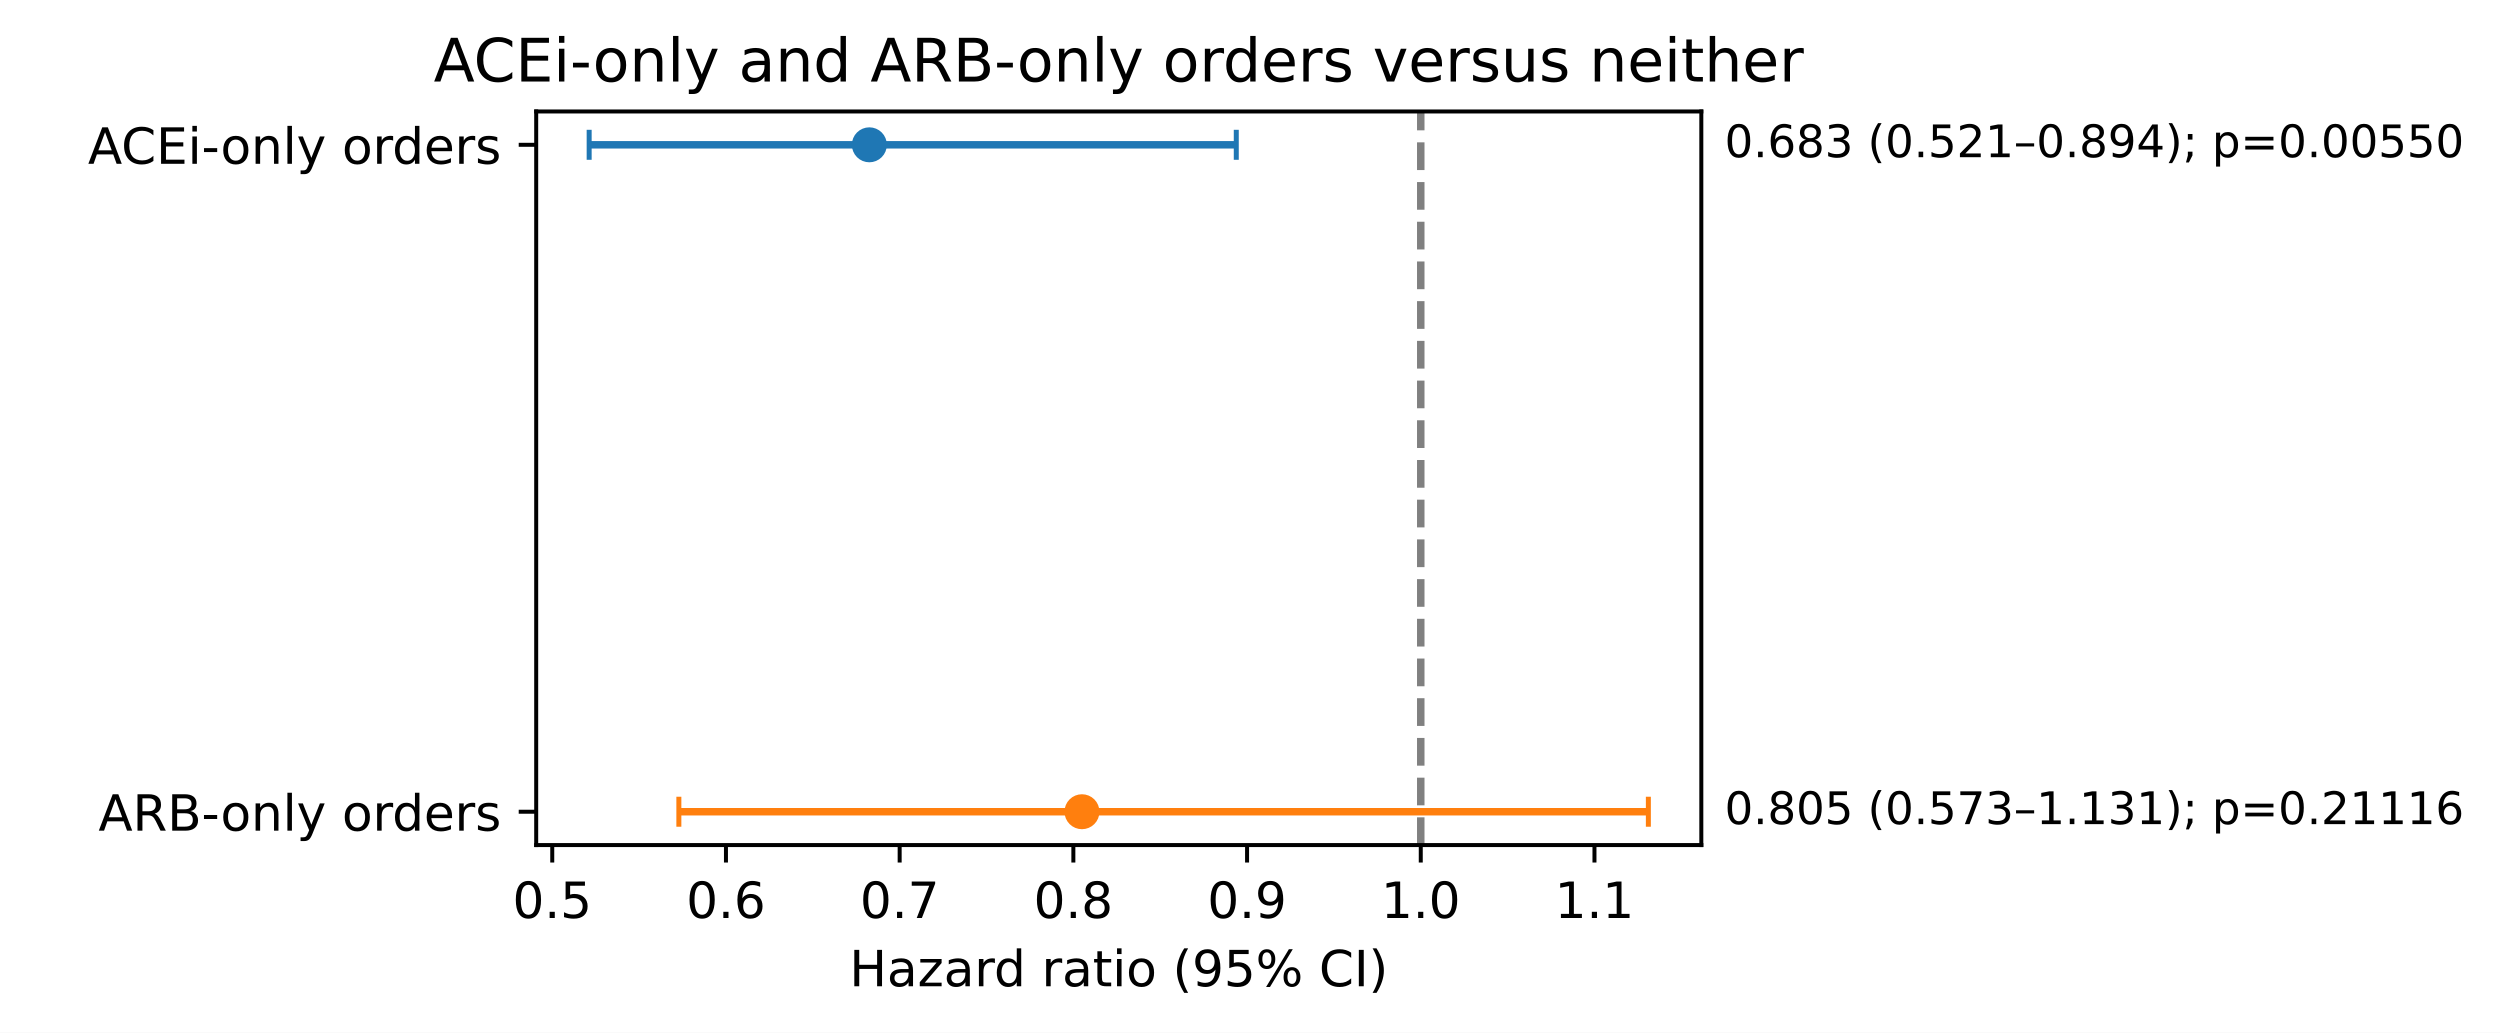
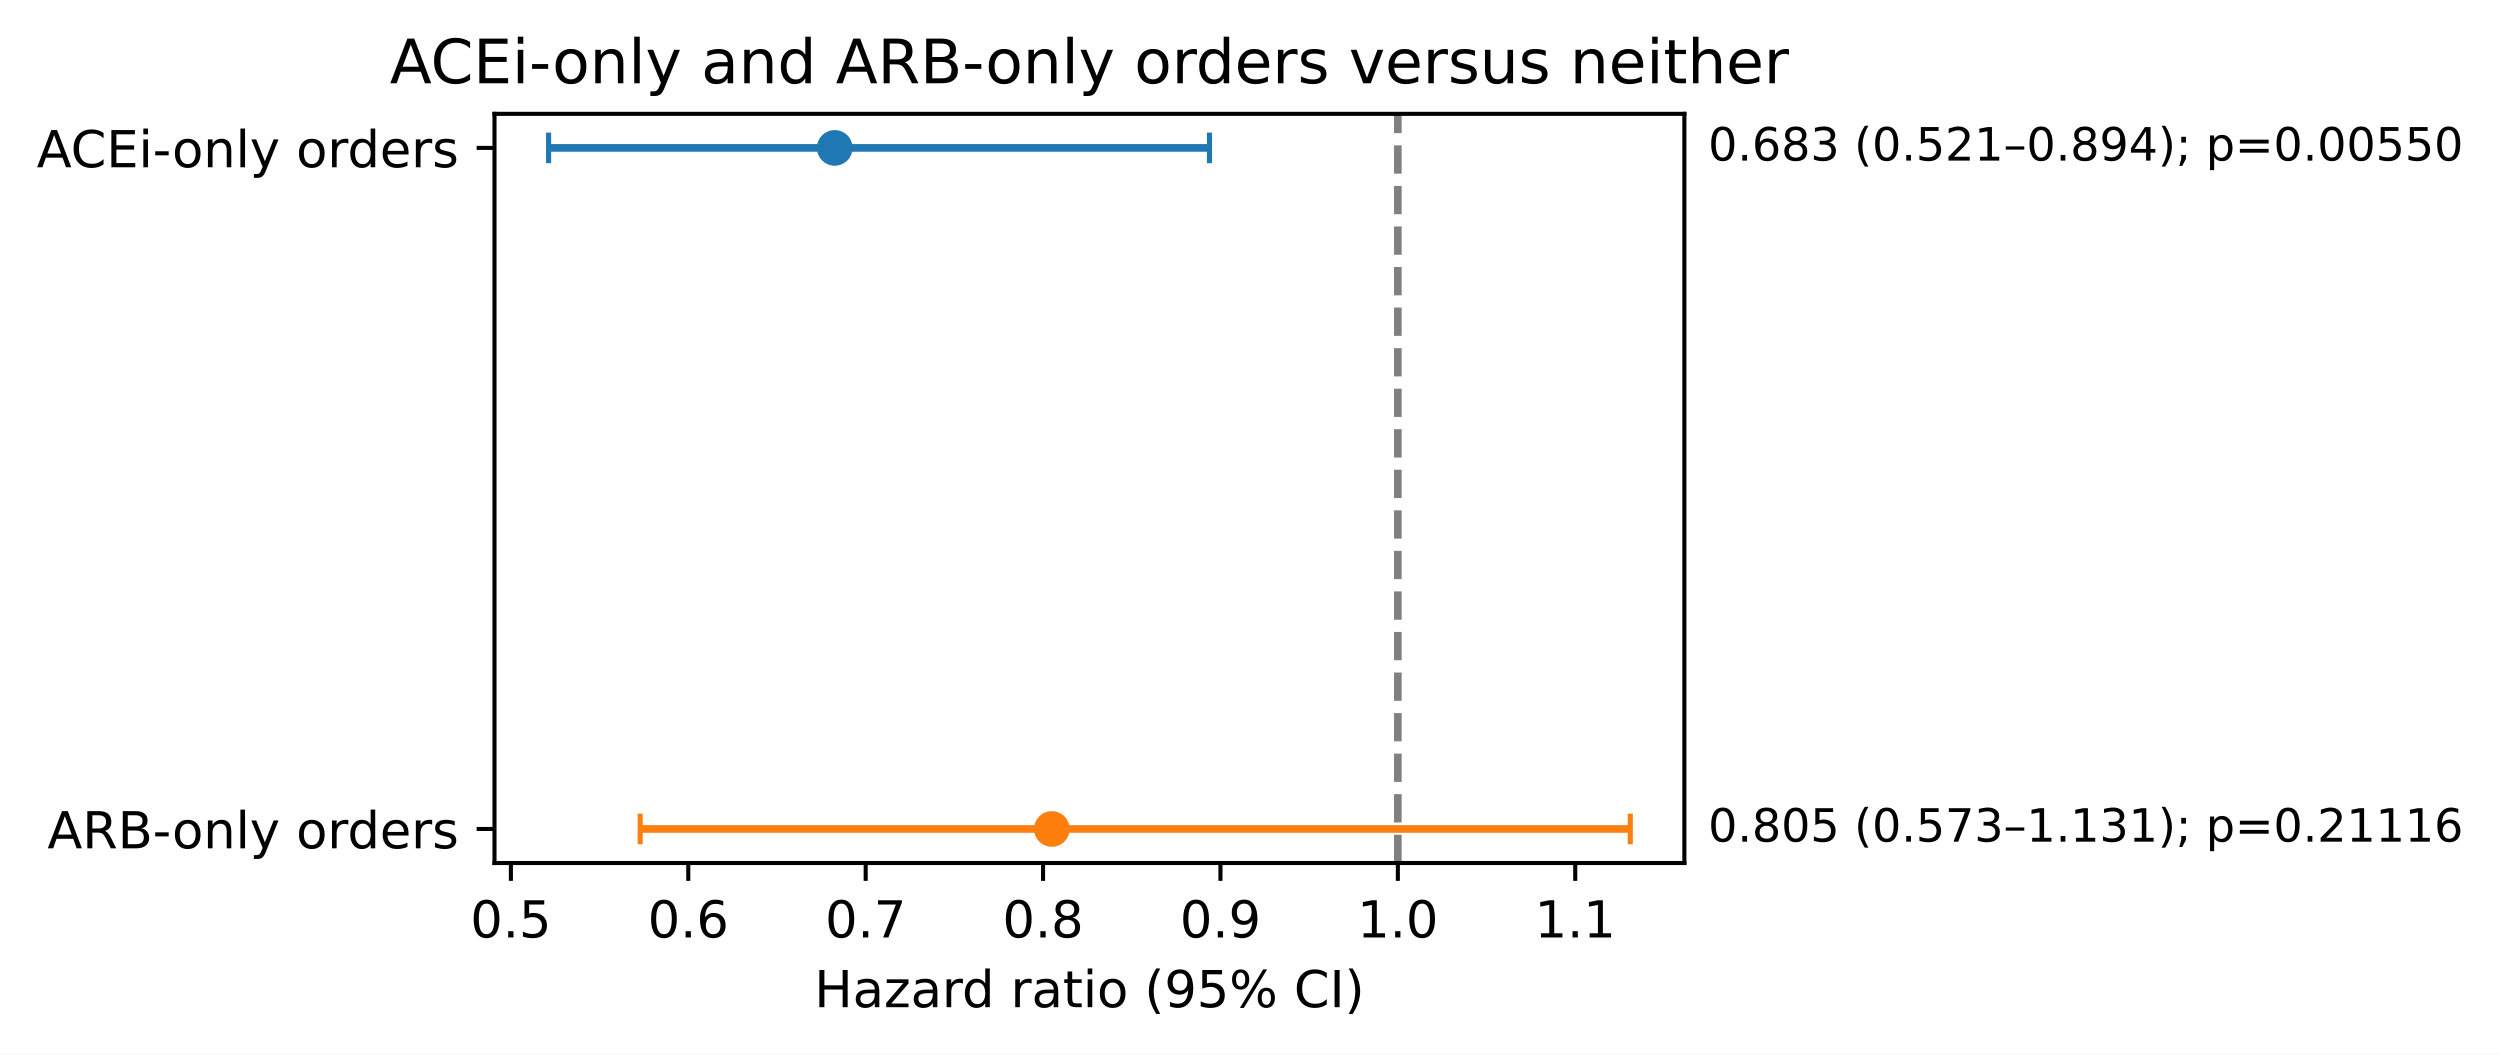
- <svg xmlns="http://www.w3.org/2000/svg" xmlns:xlink="http://www.w3.org/1999/xlink" width="500.546pt" height="206.754pt" viewBox="0 0 500.546 206.754" version="1.1">
+ <svg xmlns="http://www.w3.org/2000/svg" xmlns:xlink="http://www.w3.org/1999/xlink" width="490.138pt" height="206.754pt" viewBox="0 0 490.138 206.754" version="1.1">
  <defs>
    <style type="text/css">*{stroke-linejoin: round; stroke-linecap: butt}</style>
  </defs>
  <g id="figure_1">
    <g id="patch_1">
-       <path d="M 0 206.754 L 500.546 206.754 L 500.546 0 L 0 0 z " style="fill: #ffffff" />
+       <path d="M 0 206.754 L 490.138 206.754 L 490.138 0 L 0 0 z " style="fill: #ffffff" />
    </g>
    <g id="axes_1">
      <g id="patch_2">
-         <path d="M 107.356 169.198 L 340.636 169.198 L 340.636 22.318 L 107.356 22.318 z " style="fill: #ffffff" />
+         <path d="M 96.948 169.198 L 330.228 169.198 L 330.228 22.318 L 96.948 22.318 z " style="fill: #ffffff" />
      </g>
      <g id="matplotlib.axis_1">
        <g id="xtick_1">
          <g id="line2d_1">
            <defs>
              <path id="mff339b9215" d="M 0 0 L 0 3.5 " style="stroke: #000000; stroke-width: 0.8" />
            </defs>
            <g>
-               <use xlink:href="#mff339b9215" x="110.571" y="169.198" style="stroke: #000000; stroke-width: 0.8" />
+               <use xlink:href="#mff339b9215" x="100.163" y="169.198" style="stroke: #000000; stroke-width: 0.8" />
            </g>
          </g>
          <g id="text_1">
-             <text style="font-size: 10px; font-family: 'DejaVu Sans', 'Bitstream Vera Sans', 'Computer Modern Sans Serif', 'Lucida Grande', 'Verdana', 'Geneva', 'Lucid', 'Arial', 'Helvetica', 'Avant Garde', sans-serif; text-anchor: middle" x="110.571" y="183.797" transform="rotate(-0 110.5712 183.7966)">0.5</text>
+             <text style="font-size: 10px; font-family: 'DejaVu Sans', 'Bitstream Vera Sans', 'Computer Modern Sans Serif', 'Lucida Grande', 'Verdana', 'Geneva', 'Lucid', 'Arial', 'Helvetica', 'Avant Garde', sans-serif; text-anchor: middle" x="100.163" y="183.797" transform="rotate(-0 100.1634 183.7966)">0.5</text>
          </g>
        </g>
        <g id="xtick_2">
          <g id="line2d_2">
            <g>
-               <use xlink:href="#mff339b9215" x="145.35" y="169.198" style="stroke: #000000; stroke-width: 0.8" />
+               <use xlink:href="#mff339b9215" x="134.942" y="169.198" style="stroke: #000000; stroke-width: 0.8" />
            </g>
          </g>
          <g id="text_2">
-             <text style="font-size: 10px; font-family: 'DejaVu Sans', 'Bitstream Vera Sans', 'Computer Modern Sans Serif', 'Lucida Grande', 'Verdana', 'Geneva', 'Lucid', 'Arial', 'Helvetica', 'Avant Garde', sans-serif; text-anchor: middle" x="145.35" y="183.797" transform="rotate(-0 145.3495 183.7966)">0.6</text>
+             <text style="font-size: 10px; font-family: 'DejaVu Sans', 'Bitstream Vera Sans', 'Computer Modern Sans Serif', 'Lucida Grande', 'Verdana', 'Geneva', 'Lucid', 'Arial', 'Helvetica', 'Avant Garde', sans-serif; text-anchor: middle" x="134.942" y="183.797" transform="rotate(-0 134.9417 183.7966)">0.6</text>
          </g>
        </g>
        <g id="xtick_3">
          <g id="line2d_3">
            <g>
-               <use xlink:href="#mff339b9215" x="180.128" y="169.198" style="stroke: #000000; stroke-width: 0.8" />
+               <use xlink:href="#mff339b9215" x="169.72" y="169.198" style="stroke: #000000; stroke-width: 0.8" />
            </g>
          </g>
          <g id="text_3">
-             <text style="font-size: 10px; font-family: 'DejaVu Sans', 'Bitstream Vera Sans', 'Computer Modern Sans Serif', 'Lucida Grande', 'Verdana', 'Geneva', 'Lucid', 'Arial', 'Helvetica', 'Avant Garde', sans-serif; text-anchor: middle" x="180.128" y="183.797" transform="rotate(-0 180.1279 183.7966)">0.7</text>
+             <text style="font-size: 10px; font-family: 'DejaVu Sans', 'Bitstream Vera Sans', 'Computer Modern Sans Serif', 'Lucida Grande', 'Verdana', 'Geneva', 'Lucid', 'Arial', 'Helvetica', 'Avant Garde', sans-serif; text-anchor: middle" x="169.72" y="183.797" transform="rotate(-0 169.7201 183.7966)">0.7</text>
          </g>
        </g>
        <g id="xtick_4">
          <g id="line2d_4">
            <g>
-               <use xlink:href="#mff339b9215" x="214.906" y="169.198" style="stroke: #000000; stroke-width: 0.8" />
+               <use xlink:href="#mff339b9215" x="204.498" y="169.198" style="stroke: #000000; stroke-width: 0.8" />
            </g>
          </g>
          <g id="text_4">
-             <text style="font-size: 10px; font-family: 'DejaVu Sans', 'Bitstream Vera Sans', 'Computer Modern Sans Serif', 'Lucida Grande', 'Verdana', 'Geneva', 'Lucid', 'Arial', 'Helvetica', 'Avant Garde', sans-serif; text-anchor: middle" x="214.906" y="183.797" transform="rotate(-0 214.9062 183.7966)">0.8</text>
+             <text style="font-size: 10px; font-family: 'DejaVu Sans', 'Bitstream Vera Sans', 'Computer Modern Sans Serif', 'Lucida Grande', 'Verdana', 'Geneva', 'Lucid', 'Arial', 'Helvetica', 'Avant Garde', sans-serif; text-anchor: middle" x="204.498" y="183.797" transform="rotate(-0 204.4984 183.7966)">0.8</text>
          </g>
        </g>
        <g id="xtick_5">
          <g id="line2d_5">
            <g>
-               <use xlink:href="#mff339b9215" x="249.685" y="169.198" style="stroke: #000000; stroke-width: 0.8" />
+               <use xlink:href="#mff339b9215" x="239.277" y="169.198" style="stroke: #000000; stroke-width: 0.8" />
            </g>
          </g>
          <g id="text_5">
-             <text style="font-size: 10px; font-family: 'DejaVu Sans', 'Bitstream Vera Sans', 'Computer Modern Sans Serif', 'Lucida Grande', 'Verdana', 'Geneva', 'Lucid', 'Arial', 'Helvetica', 'Avant Garde', sans-serif; text-anchor: middle" x="249.685" y="183.797" transform="rotate(-0 249.6846 183.7966)">0.9</text>
+             <text style="font-size: 10px; font-family: 'DejaVu Sans', 'Bitstream Vera Sans', 'Computer Modern Sans Serif', 'Lucida Grande', 'Verdana', 'Geneva', 'Lucid', 'Arial', 'Helvetica', 'Avant Garde', sans-serif; text-anchor: middle" x="239.277" y="183.797" transform="rotate(-0 239.2768 183.7966)">0.9</text>
          </g>
        </g>
        <g id="xtick_6">
          <g id="line2d_6">
            <g>
-               <use xlink:href="#mff339b9215" x="284.463" y="169.198" style="stroke: #000000; stroke-width: 0.8" />
+               <use xlink:href="#mff339b9215" x="274.055" y="169.198" style="stroke: #000000; stroke-width: 0.8" />
            </g>
          </g>
          <g id="text_6">
-             <text style="font-size: 10px; font-family: 'DejaVu Sans', 'Bitstream Vera Sans', 'Computer Modern Sans Serif', 'Lucida Grande', 'Verdana', 'Geneva', 'Lucid', 'Arial', 'Helvetica', 'Avant Garde', sans-serif; text-anchor: middle" x="284.463" y="183.797" transform="rotate(-0 284.4629 183.7966)">1.0</text>
+             <text style="font-size: 10px; font-family: 'DejaVu Sans', 'Bitstream Vera Sans', 'Computer Modern Sans Serif', 'Lucida Grande', 'Verdana', 'Geneva', 'Lucid', 'Arial', 'Helvetica', 'Avant Garde', sans-serif; text-anchor: middle" x="274.055" y="183.797" transform="rotate(-0 274.0551 183.7966)">1.0</text>
          </g>
        </g>
        <g id="xtick_7">
          <g id="line2d_7">
            <g>
-               <use xlink:href="#mff339b9215" x="319.241" y="169.198" style="stroke: #000000; stroke-width: 0.8" />
+               <use xlink:href="#mff339b9215" x="308.833" y="169.198" style="stroke: #000000; stroke-width: 0.8" />
            </g>
          </g>
          <g id="text_7">
-             <text style="font-size: 10px; font-family: 'DejaVu Sans', 'Bitstream Vera Sans', 'Computer Modern Sans Serif', 'Lucida Grande', 'Verdana', 'Geneva', 'Lucid', 'Arial', 'Helvetica', 'Avant Garde', sans-serif; text-anchor: middle" x="319.241" y="183.797" transform="rotate(-0 319.2413 183.7966)">1.1</text>
+             <text style="font-size: 10px; font-family: 'DejaVu Sans', 'Bitstream Vera Sans', 'Computer Modern Sans Serif', 'Lucida Grande', 'Verdana', 'Geneva', 'Lucid', 'Arial', 'Helvetica', 'Avant Garde', sans-serif; text-anchor: middle" x="308.833" y="183.797" transform="rotate(-0 308.8335 183.7966)">1.1</text>
          </g>
        </g>
        <g id="text_8">
-           <text style="font-size: 10px; font-family: 'DejaVu Sans', 'Bitstream Vera Sans', 'Computer Modern Sans Serif', 'Lucida Grande', 'Verdana', 'Geneva', 'Lucid', 'Arial', 'Helvetica', 'Avant Garde', sans-serif; text-anchor: middle" x="223.996" y="197.475" transform="rotate(-0 223.9963 197.4747)">Hazard ratio (95% CI)</text>
+           <text style="font-size: 10px; font-family: 'DejaVu Sans', 'Bitstream Vera Sans', 'Computer Modern Sans Serif', 'Lucida Grande', 'Verdana', 'Geneva', 'Lucid', 'Arial', 'Helvetica', 'Avant Garde', sans-serif; text-anchor: middle" x="213.588" y="197.475" transform="rotate(-0 213.5884 197.4747)">Hazard ratio (95% CI)</text>
        </g>
      </g>
      <g id="matplotlib.axis_2">
        <g id="ytick_1">
          <g id="line2d_8">
            <defs>
              <path id="m77a8fab484" d="M 0 0 L -3.5 0 " style="stroke: #000000; stroke-width: 0.8" />
            </defs>
            <g>
-               <use xlink:href="#m77a8fab484" x="107.356" y="28.994" style="stroke: #000000; stroke-width: 0.8" />
+               <use xlink:href="#m77a8fab484" x="96.948" y="28.994" style="stroke: #000000; stroke-width: 0.8" />
            </g>
          </g>
          <g id="text_9">
-             <text style="font-size: 10px; font-family: 'DejaVu Sans', 'Bitstream Vera Sans', 'Computer Modern Sans Serif', 'Lucida Grande', 'Verdana', 'Geneva', 'Lucid', 'Arial', 'Helvetica', 'Avant Garde', sans-serif; text-anchor: end" x="100.356" y="32.794" transform="rotate(-0 100.3563 32.79371)">ACEi-only orders</text>
+             <text style="font-size: 10px; font-family: 'DejaVu Sans', 'Bitstream Vera Sans', 'Computer Modern Sans Serif', 'Lucida Grande', 'Verdana', 'Geneva', 'Lucid', 'Arial', 'Helvetica', 'Avant Garde', sans-serif; text-anchor: end" x="89.948" y="32.794" transform="rotate(-0 89.94844 32.79371)">ACEi-only orders</text>
          </g>
        </g>
        <g id="ytick_2">
          <g id="line2d_9">
            <g>
-               <use xlink:href="#m77a8fab484" x="107.356" y="162.522" style="stroke: #000000; stroke-width: 0.8" />
+               <use xlink:href="#m77a8fab484" x="96.948" y="162.522" style="stroke: #000000; stroke-width: 0.8" />
            </g>
          </g>
          <g id="text_10">
-             <text style="font-size: 10px; font-family: 'DejaVu Sans', 'Bitstream Vera Sans', 'Computer Modern Sans Serif', 'Lucida Grande', 'Verdana', 'Geneva', 'Lucid', 'Arial', 'Helvetica', 'Avant Garde', sans-serif; text-anchor: end" x="100.356" y="166.321" transform="rotate(-0 100.3563 166.321)">ARB-only orders</text>
+             <text style="font-size: 10px; font-family: 'DejaVu Sans', 'Bitstream Vera Sans', 'Computer Modern Sans Serif', 'Lucida Grande', 'Verdana', 'Geneva', 'Lucid', 'Arial', 'Helvetica', 'Avant Garde', sans-serif; text-anchor: end" x="89.948" y="166.321" transform="rotate(-0 89.94844 166.321)">ARB-only orders</text>
          </g>
        </g>
      </g>
      <g id="LineCollection_1">
-         <path d="M 117.96 28.994 L 247.525 28.994 " clip-path="url(#p8da1bbf946)" style="fill: none; stroke: #1f77b4; stroke-width: 1.5" />
+         <path d="M 107.552 28.994 L 237.117 28.994 " clip-path="url(#p7cbc59208e)" style="fill: none; stroke: #1f77b4; stroke-width: 1.5" />
      </g>
      <g id="line2d_10">
        <defs>
          <path id="ma73b18ee1c" d="M 0 3 L 0 -3 " style="stroke: #1f77b4" />
        </defs>
-         <g clip-path="url(#p8da1bbf946)">
-           <use xlink:href="#ma73b18ee1c" x="117.96" y="28.994" style="fill: #1f77b4; stroke: #1f77b4" />
+         <g clip-path="url(#p7cbc59208e)">
+           <use xlink:href="#ma73b18ee1c" x="107.552" y="28.994" style="fill: #1f77b4; stroke: #1f77b4" />
        </g>
      </g>
      <g id="line2d_11">
-         <g clip-path="url(#p8da1bbf946)">
-           <use xlink:href="#ma73b18ee1c" x="247.525" y="28.994" style="fill: #1f77b4; stroke: #1f77b4" />
+         <g clip-path="url(#p7cbc59208e)">
+           <use xlink:href="#ma73b18ee1c" x="237.117" y="28.994" style="fill: #1f77b4; stroke: #1f77b4" />
        </g>
      </g>
      <g id="LineCollection_2">
-         <path d="M 135.92 162.522 L 330.033 162.522 " clip-path="url(#p8da1bbf946)" style="fill: none; stroke: #ff7f0e; stroke-width: 1.5" />
+         <path d="M 125.512 162.522 L 319.625 162.522 " clip-path="url(#p7cbc59208e)" style="fill: none; stroke: #ff7f0e; stroke-width: 1.5" />
      </g>
      <g id="line2d_12">
        <defs>
          <path id="m8ee07e977f" d="M 0 3 L 0 -3 " style="stroke: #ff7f0e" />
        </defs>
-         <g clip-path="url(#p8da1bbf946)">
-           <use xlink:href="#m8ee07e977f" x="135.92" y="162.522" style="fill: #ff7f0e; stroke: #ff7f0e" />
+         <g clip-path="url(#p7cbc59208e)">
+           <use xlink:href="#m8ee07e977f" x="125.512" y="162.522" style="fill: #ff7f0e; stroke: #ff7f0e" />
        </g>
      </g>
      <g id="line2d_13">
-         <g clip-path="url(#p8da1bbf946)">
-           <use xlink:href="#m8ee07e977f" x="330.033" y="162.522" style="fill: #ff7f0e; stroke: #ff7f0e" />
+         <g clip-path="url(#p7cbc59208e)">
+           <use xlink:href="#m8ee07e977f" x="319.625" y="162.522" style="fill: #ff7f0e; stroke: #ff7f0e" />
        </g>
      </g>
      <g id="line2d_14">
-         <path d="M 284.463 169.198 L 284.463 22.318 " clip-path="url(#p8da1bbf946)" style="fill: none; stroke-dasharray: 5.55,2.4; stroke-dashoffset: 0; stroke: #808080; stroke-width: 1.5" />
+         <path d="M 274.055 169.198 L 274.055 22.318 " clip-path="url(#p7cbc59208e)" style="fill: none; stroke-dasharray: 5.55,2.4; stroke-dashoffset: 0; stroke: #808080; stroke-width: 1.5" />
      </g>
      <g id="line2d_15">
        <defs>
          <path id="mc9e07c98be" d="M 0 3 C 0.796 3 1.559 2.684 2.121 2.121 C 2.684 1.559 3 0.796 3 0 C 3 -0.796 2.684 -1.559 2.121 -2.121 C 1.559 -2.684 0.796 -3 0 -3 C -0.796 -3 -1.559 -2.684 -2.121 -2.121 C -2.684 -1.559 -3 -0.796 -3 0 C -3 0.796 -2.684 1.559 -2.121 2.121 C -1.559 2.684 -0.796 3 0 3 z " style="stroke: #1f77b4" />
        </defs>
-         <g clip-path="url(#p8da1bbf946)">
-           <use xlink:href="#mc9e07c98be" x="174.061" y="28.994" style="fill: #1f77b4; stroke: #1f77b4" />
+         <g clip-path="url(#p7cbc59208e)">
+           <use xlink:href="#mc9e07c98be" x="163.654" y="28.994" style="fill: #1f77b4; stroke: #1f77b4" />
        </g>
      </g>
      <g id="line2d_16">
        <defs>
          <path id="mf98c9c4437" d="M 0 3 C 0.796 3 1.559 2.684 2.121 2.121 C 2.684 1.559 3 0.796 3 0 C 3 -0.796 2.684 -1.559 2.121 -2.121 C 1.559 -2.684 0.796 -3 0 -3 C -0.796 -3 -1.559 -2.684 -2.121 -2.121 C -2.684 -1.559 -3 -0.796 -3 0 C -3 0.796 -2.684 1.559 -2.121 2.121 C -1.559 2.684 -0.796 3 0 3 z " style="stroke: #ff7f0e" />
        </defs>
-         <g clip-path="url(#p8da1bbf946)">
-           <use xlink:href="#mf98c9c4437" x="216.629" y="162.522" style="fill: #ff7f0e; stroke: #ff7f0e" />
+         <g clip-path="url(#p7cbc59208e)">
+           <use xlink:href="#mf98c9c4437" x="206.221" y="162.522" style="fill: #ff7f0e; stroke: #ff7f0e" />
        </g>
      </g>
      <g id="patch_3">
-         <path d="M 107.356 169.198 L 107.356 22.318 " style="fill: none; stroke: #000000; stroke-width: 0.8; stroke-linejoin: miter; stroke-linecap: square" />
+         <path d="M 96.948 169.198 L 96.948 22.318 " style="fill: none; stroke: #000000; stroke-width: 0.8; stroke-linejoin: miter; stroke-linecap: square" />
      </g>
      <g id="patch_4">
-         <path d="M 340.636 169.198 L 340.636 22.318 " style="fill: none; stroke: #000000; stroke-width: 0.8; stroke-linejoin: miter; stroke-linecap: square" />
+         <path d="M 330.228 169.198 L 330.228 22.318 " style="fill: none; stroke: #000000; stroke-width: 0.8; stroke-linejoin: miter; stroke-linecap: square" />
      </g>
      <g id="patch_5">
-         <path d="M 107.356 169.198 L 340.636 169.198 " style="fill: none; stroke: #000000; stroke-width: 0.8; stroke-linejoin: miter; stroke-linecap: square" />
+         <path d="M 96.948 169.198 L 330.228 169.198 " style="fill: none; stroke: #000000; stroke-width: 0.8; stroke-linejoin: miter; stroke-linecap: square" />
      </g>
      <g id="patch_6">
-         <path d="M 107.356 22.318 L 340.636 22.318 " style="fill: none; stroke: #000000; stroke-width: 0.8; stroke-linejoin: miter; stroke-linecap: square" />
+         <path d="M 96.948 22.318 L 330.228 22.318 " style="fill: none; stroke: #000000; stroke-width: 0.8; stroke-linejoin: miter; stroke-linecap: square" />
      </g>
      <g id="text_11">
-         <text style="font-size: 9px; font-family: 'DejaVu Sans', 'Bitstream Vera Sans', 'Computer Modern Sans Serif', 'Lucida Grande', 'Verdana', 'Geneva', 'Lucid', 'Arial', 'Helvetica', 'Avant Garde', sans-serif; text-anchor: start" x="345.302" y="31.478" transform="rotate(-0 345.3019 31.47793)">0.683 (0.521–0.894); p=0.00550</text>
+         <text style="font-size: 9px; font-family: 'DejaVu Sans', 'Bitstream Vera Sans', 'Computer Modern Sans Serif', 'Lucida Grande', 'Verdana', 'Geneva', 'Lucid', 'Arial', 'Helvetica', 'Avant Garde', sans-serif; text-anchor: start" x="334.894" y="31.478" transform="rotate(-0 334.894 31.47793)">0.683 (0.521–0.894); p=0.00550</text>
      </g>
      <g id="text_12">
-         <text style="font-size: 9px; font-family: 'DejaVu Sans', 'Bitstream Vera Sans', 'Computer Modern Sans Serif', 'Lucida Grande', 'Verdana', 'Geneva', 'Lucid', 'Arial', 'Helvetica', 'Avant Garde', sans-serif; text-anchor: start" x="345.302" y="165.005" transform="rotate(-0 345.3019 165.0052)">0.805 (0.573–1.131); p=0.21116</text>
+         <text style="font-size: 9px; font-family: 'DejaVu Sans', 'Bitstream Vera Sans', 'Computer Modern Sans Serif', 'Lucida Grande', 'Verdana', 'Geneva', 'Lucid', 'Arial', 'Helvetica', 'Avant Garde', sans-serif; text-anchor: start" x="334.894" y="165.005" transform="rotate(-0 334.894 165.0052)">0.805 (0.573–1.131); p=0.21116</text>
      </g>
      <g id="text_13">
-         <text style="font-size: 12px; font-family: 'DejaVu Sans', 'Bitstream Vera Sans', 'Computer Modern Sans Serif', 'Lucida Grande', 'Verdana', 'Geneva', 'Lucid', 'Arial', 'Helvetica', 'Avant Garde', sans-serif; text-anchor: middle" x="223.996" y="16.318" transform="rotate(-0 223.9963 16.31812)">ACEi-only and ARB-only orders versus neither</text>
+         <text style="font-size: 12px; font-family: 'DejaVu Sans', 'Bitstream Vera Sans', 'Computer Modern Sans Serif', 'Lucida Grande', 'Verdana', 'Geneva', 'Lucid', 'Arial', 'Helvetica', 'Avant Garde', sans-serif; text-anchor: middle" x="213.588" y="16.318" transform="rotate(-0 213.5884 16.31812)">ACEi-only and ARB-only orders versus neither</text>
      </g>
    </g>
  </g>
  <defs>
-     <clipPath id="p8da1bbf946">
-       <rect x="107.356" y="22.318" width="233.28" height="146.88" />
+     <clipPath id="p7cbc59208e">
+       <rect x="96.948" y="22.318" width="233.28" height="146.88" />
    </clipPath>
  </defs>
</svg>
